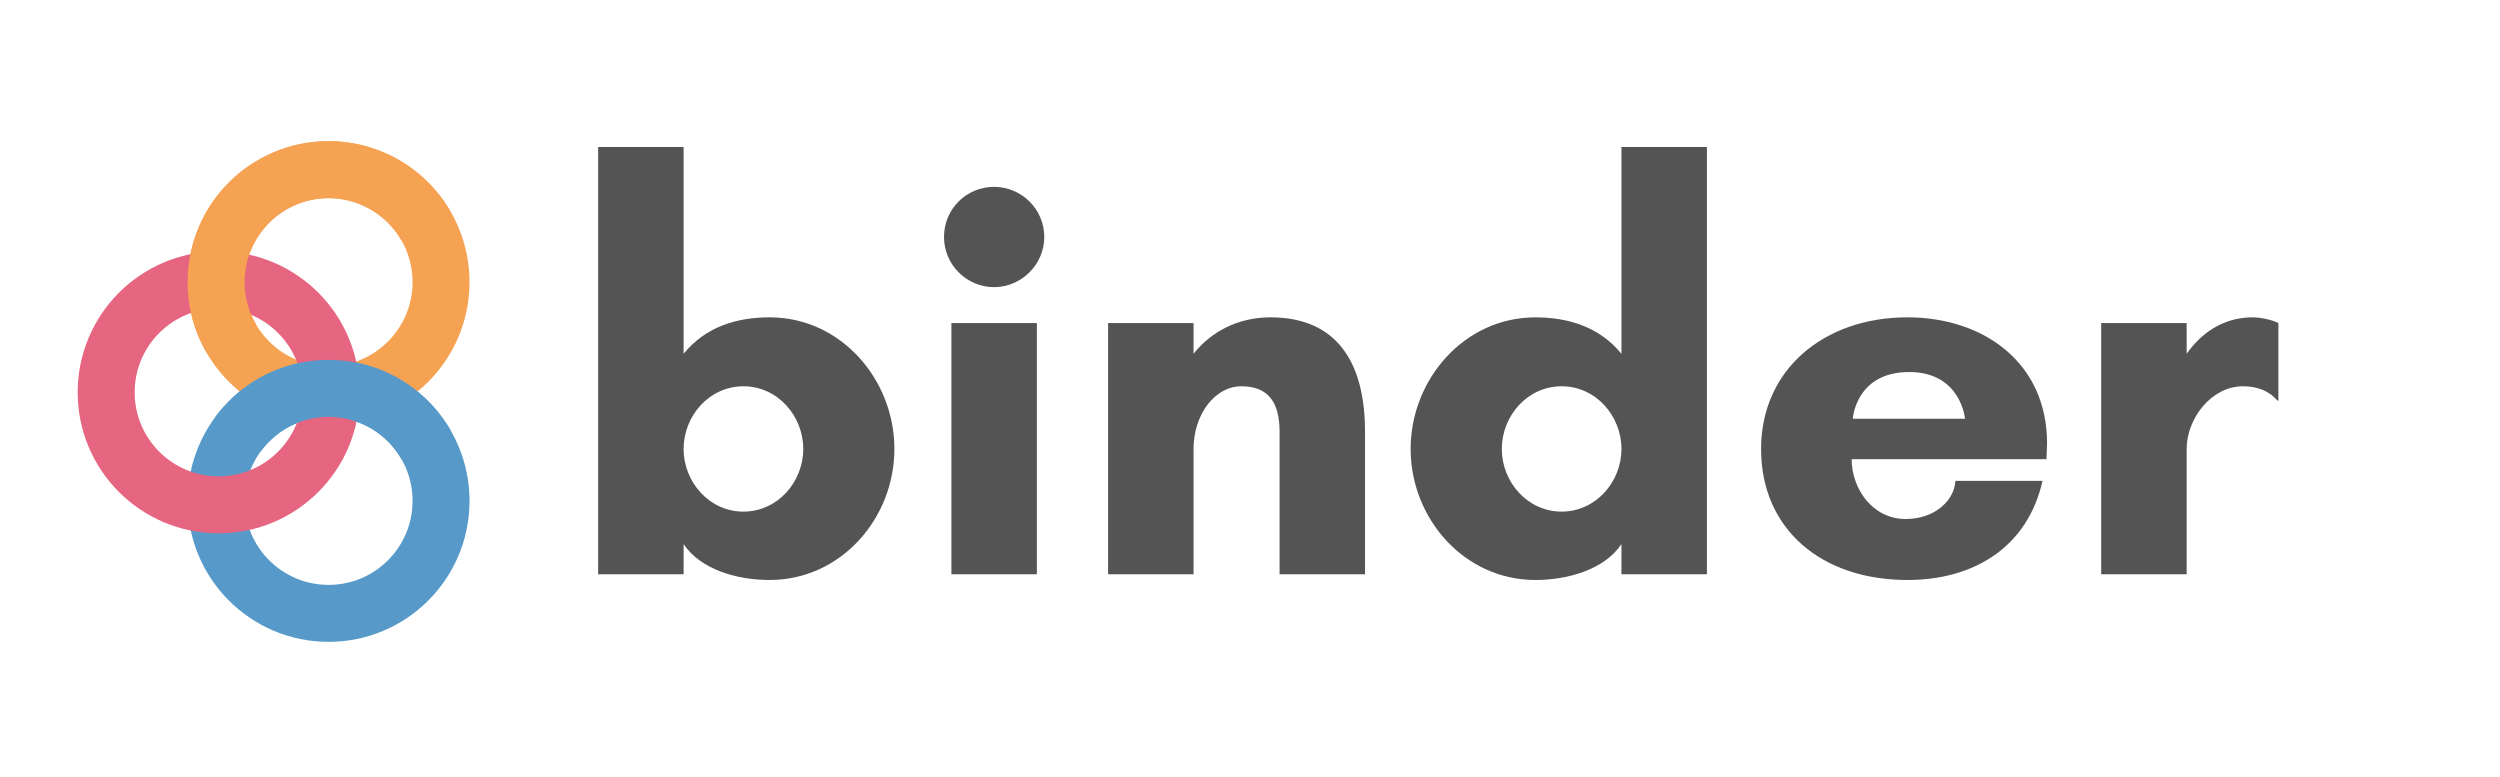
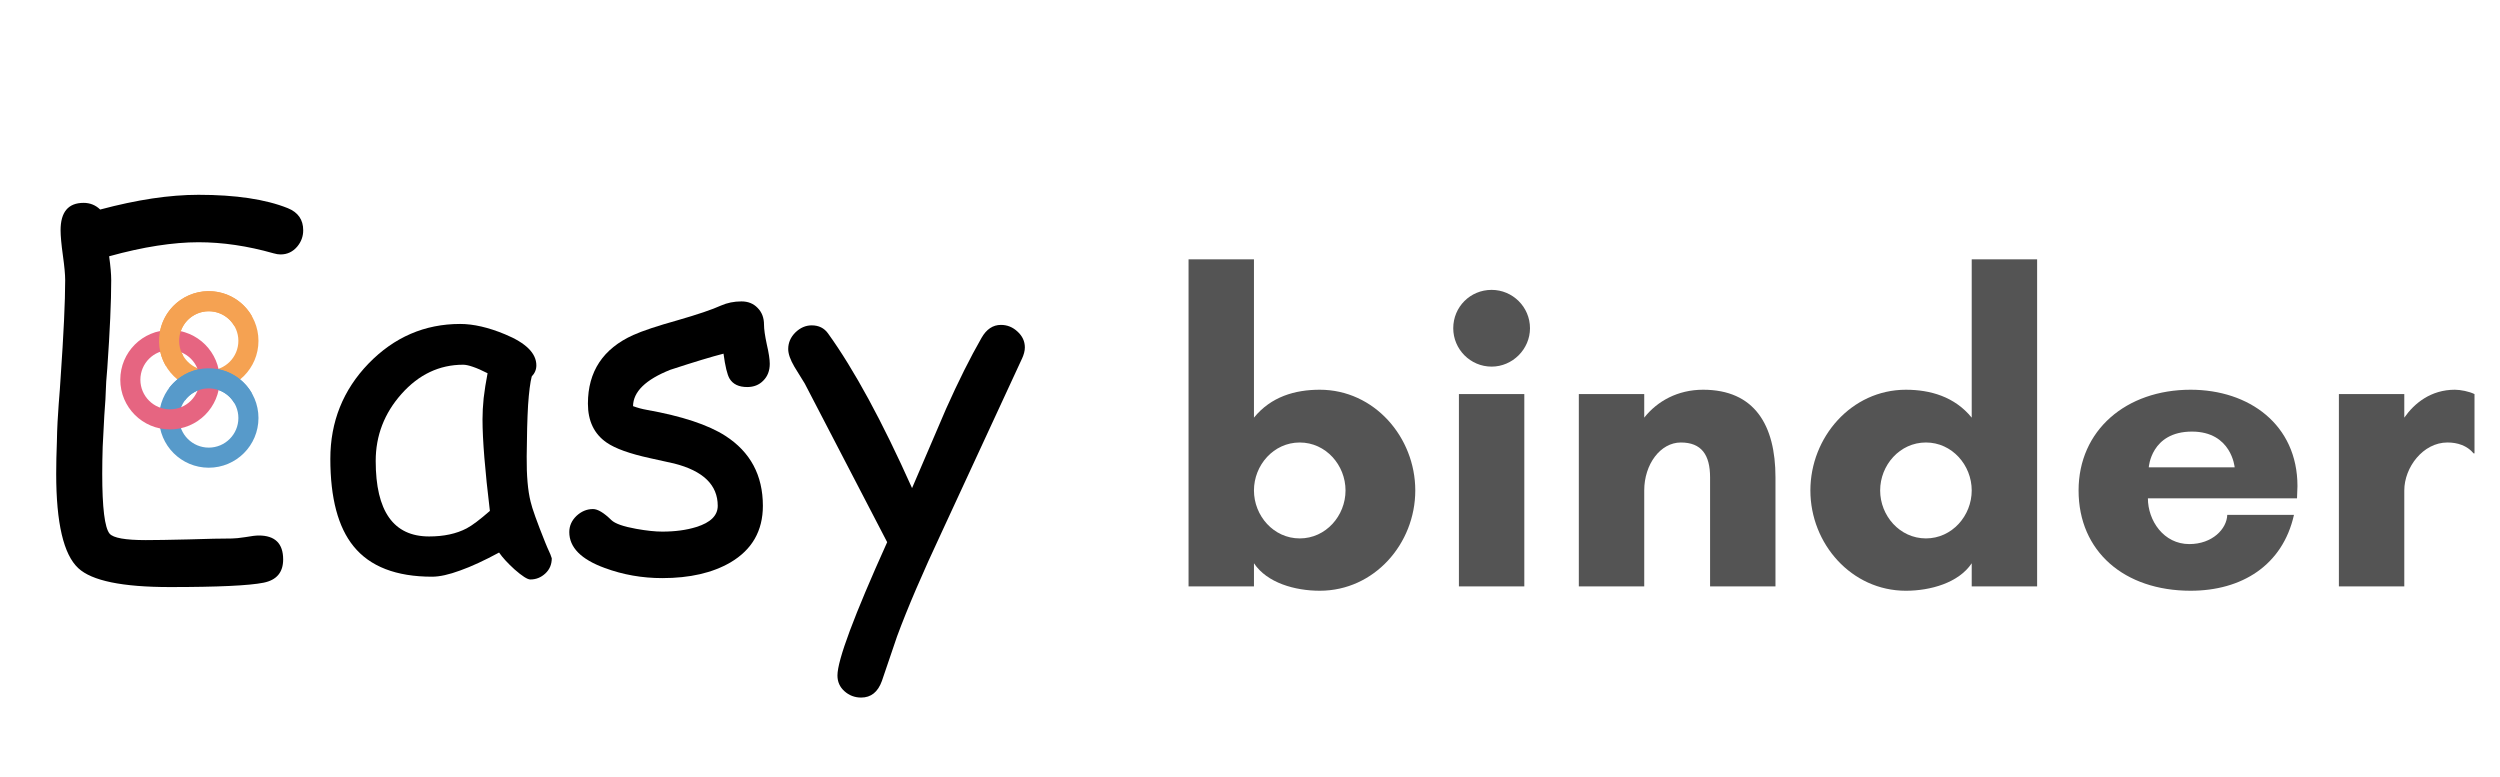
<svg xmlns="http://www.w3.org/2000/svg" version="1.1" id="Layer_1" x="0px" y="0px" width="212.118px" height="65.883px" viewBox="0 0 212.118 65.883" enable-background="new 0 0 212.118 65.883" xml:space="preserve">
-   <switch>
-     <g>
-       <g>
-         <path fill="#545454" d="M50.751,48.727V12.472h7.251v17.547c1.885-2.32,4.544-3.094,7.299-3.094     c6.042,0,10.586,5.269,10.586,11.167S71.344,49.21,65.302,49.21c-2.755,0-5.849-0.87-7.299-3.046v2.562H50.751z M63.078,43.409     c2.9,0,5.076-2.514,5.076-5.317s-2.175-5.317-5.076-5.317s-5.076,2.514-5.076,5.317S60.178,43.409,63.078,43.409z" />
-         <path fill="#545454" d="M84.35,15.855c2.32,0,4.254,1.885,4.254,4.254c0,2.32-1.934,4.254-4.254,4.254     c-2.369,0-4.254-1.934-4.254-4.254C80.096,17.741,81.981,15.855,84.35,15.855z M80.724,48.727V27.409h7.251v21.318H80.724z" />
-         <path fill="#545454" d="M115.819,48.727h-7.25V36.642c0-2.514-0.967-3.867-3.239-3.867s-4.061,2.417-4.061,5.317v10.635h-7.251     V27.409h7.251v2.61c1.45-1.837,3.722-3.094,6.526-3.094c5.704,0,8.024,3.916,8.024,9.716V48.727z" />
-         <path fill="#545454" d="M144.826,48.727h-7.251v-2.562c-1.45,2.176-4.592,3.046-7.299,3.046c-6.043,0-10.587-5.221-10.587-11.118     s4.544-11.167,10.587-11.167c2.707,0,5.414,0.773,7.299,3.094V12.472h7.251V48.727z M132.499,32.774     c-2.9,0-5.075,2.514-5.075,5.317s2.175,5.317,5.075,5.317s5.076-2.514,5.076-5.317S135.399,32.774,132.499,32.774z" />
-         <path fill="#545454" d="M173.639,38.962h-16.532c0,2.466,1.74,5.075,4.592,5.075c2.562,0,4.158-1.691,4.206-3.238h7.396     c-1.256,5.607-5.801,8.411-11.456,8.411c-7.348,0-12.423-4.351-12.423-11.118c0-6.671,5.269-11.167,12.423-11.167     c6.478,0,11.843,3.867,11.843,10.683C173.687,38.043,173.639,38.527,173.639,38.962z M166.726,35.53c0,0-0.338-3.964-4.736-3.964     c-4.545,0-4.786,3.964-4.786,3.964H166.726z" />
-         <path fill="#545454" d="M185.532,38.092v10.635h-7.251V27.409h7.251v2.61c1.111-1.595,2.949-3.094,5.607-3.094     c0.629,0,1.596,0.193,2.176,0.483v6.574h-0.098c-0.725-0.87-1.788-1.208-2.9-1.208C187.61,32.774,185.532,35.53,185.532,38.092z" />
+   <defs id="defs33" />
+   <switch id="switch28">
+     <g id="g26" transform="matrix(0.9500073,0,0,0.9500073,0.6141752,-3.1801)">
+       <g id="g14" transform="matrix(0.8056083,0,0,0.8056083,64.62012,16.46394)">
+         <path d="M 50.751,48.727 V 12.472 h 7.251 v 17.547 c 1.885,-2.32 4.544,-3.094 7.299,-3.094 6.042,0 10.586,5.269 10.586,11.167 0,5.898 -4.543,11.118 -10.585,11.118 -2.755,0 -5.849,-0.87 -7.299,-3.046 v 2.562 h -7.252 z m 12.327,-5.318 c 2.9,0 5.076,-2.514 5.076,-5.317 0,-2.803 -2.175,-5.317 -5.076,-5.317 -2.901,0 -5.076,2.514 -5.076,5.317 0,2.803 2.176,5.317 5.076,5.317 z" id="path2" style="fill:#545454" />
+         <path d="m 84.35,15.855 c 2.32,0 4.254,1.885 4.254,4.254 0,2.32 -1.934,4.254 -4.254,4.254 -2.369,0 -4.254,-1.934 -4.254,-4.254 0,-2.368 1.885,-4.254 4.254,-4.254 z M 80.724,48.727 V 27.409 h 7.251 v 21.318 z" id="path4" style="fill:#545454" />
+         <path d="m 115.819,48.727 h -7.25 V 36.642 c 0,-2.514 -0.967,-3.867 -3.239,-3.867 -2.272,0 -4.061,2.417 -4.061,5.317 V 48.727 H 94.018 V 27.409 h 7.251 v 2.61 c 1.45,-1.837 3.722,-3.094 6.526,-3.094 5.704,0 8.024,3.916 8.024,9.716 z" id="path6" style="fill:#545454" />
+         <path d="m 144.826,48.727 h -7.251 v -2.562 c -1.45,2.176 -4.592,3.046 -7.299,3.046 -6.043,0 -10.587,-5.221 -10.587,-11.118 0,-5.897 4.544,-11.167 10.587,-11.167 2.707,0 5.414,0.773 7.299,3.094 V 12.472 h 7.251 z M 132.499,32.774 c -2.9,0 -5.075,2.514 -5.075,5.317 0,2.803 2.175,5.317 5.075,5.317 2.9,0 5.076,-2.514 5.076,-5.317 0,-2.803 -2.176,-5.317 -5.076,-5.317 z" id="path8" style="fill:#545454" />
+         <path d="m 173.639,38.962 h -16.532 c 0,2.466 1.74,5.075 4.592,5.075 2.562,0 4.158,-1.691 4.206,-3.238 h 7.396 c -1.256,5.607 -5.801,8.411 -11.456,8.411 -7.348,0 -12.423,-4.351 -12.423,-11.118 0,-6.671 5.269,-11.167 12.423,-11.167 6.478,0 11.843,3.867 11.843,10.683 -10e-4,0.435 -0.049,0.919 -0.049,1.354 z m -6.913,-3.432 c 0,0 -0.338,-3.964 -4.736,-3.964 -4.545,0 -4.786,3.964 -4.786,3.964 z" id="path10" style="fill:#545454" />
+         <path d="m 185.532,38.092 v 10.635 h -7.251 V 27.409 h 7.251 v 2.61 c 1.111,-1.595 2.949,-3.094 5.607,-3.094 0.629,0 1.596,0.193 2.176,0.483 v 6.574 h -0.098 c -0.725,-0.87 -1.788,-1.208 -2.9,-1.208 -2.707,0 -4.785,2.756 -4.785,5.318 z" id="path12" style="fill:#545454" />
      </g>
-       <circle fill="none" stroke="#F5A252" stroke-width="4.834" stroke-miterlimit="10" cx="27.879" cy="23.939" r="9.542" />
-       <circle fill="none" stroke="#579ACA" stroke-width="4.834" stroke-miterlimit="10" cx="27.879" cy="42.499" r="9.543" />
-       <circle fill="none" stroke="#E66581" stroke-width="4.834" stroke-miterlimit="10" cx="18.551" cy="33.289" r="9.543" />
-       <path fill="none" stroke="#579ACA" stroke-width="4.834" stroke-miterlimit="10" d="M20.196,36.836    c0.759-1.031,1.74-1.927,2.921-2.607c4.566-2.63,10.401-1.06,13.031,3.507" />
-       <path fill="none" stroke="#F5A252" stroke-width="4.834" stroke-miterlimit="10" d="M19.61,28.701    c-2.63-4.566-1.061-10.401,3.507-13.032c4.567-2.63,10.401-1.059,13.031,3.508" />
+       <g id="g1001" transform="matrix(0.5056208,0,0,0.5056208,3.933633,19.29678)">
+         <circle style="fill:none;stroke:#f5a252;stroke-width:3.549;stroke-miterlimit:10" id="circle16" r="7.005" cy="28.665" cx="27.817" stroke-miterlimit="10" />
+         <circle style="fill:none;stroke:#579aca;stroke-width:3.549;stroke-miterlimit:10" id="circle18" r="7.006" cy="42.291" cx="27.817" stroke-miterlimit="10" />
+         <circle style="fill:none;stroke:#e66581;stroke-width:3.549;stroke-miterlimit:10" id="circle20" r="7.006" cy="35.529" cx="20.969" stroke-miterlimit="10" />
+         <path style="fill:none;stroke:#579aca;stroke-width:3.549;stroke-miterlimit:10" id="path22" d="m 22.177,38.133 c 0.557,-0.757 1.277,-1.415 2.144,-1.914 3.352,-1.931 7.636,-0.778 9.566,2.575" stroke-miterlimit="10" />
+         <path style="fill:none;stroke:#f5a252;stroke-width:3.549;stroke-miterlimit:10" id="path24" d="m 21.747,32.161 c -1.931,-3.352 -0.779,-7.636 2.575,-9.567 3.353,-1.931 7.636,-0.777 9.566,2.575" stroke-miterlimit="10" />
+       </g>
+     </g>
+     <text xml:space="preserve" style="font-style:normal;font-weight:normal;font-size:28.773px;line-height:1.25;font-family:sans-serif;letter-spacing:0px;word-spacing:0px;fill:#000000;fill-opacity:1;stroke:none;stroke-width:0.719" x="31.515" y="48.953" id="text904">
+       <tspan id="tspan902" x="31.515" y="48.953" style="font-style:normal;font-variant:normal;font-weight:normal;font-stretch:normal;font-family:'Comic Sans MS';-inkscape-font-specification:'Comic Sans MS';stroke-width:0.719">Easy</tspan>
+     </text>
+     <g aria-label="Easy" style="font-style:normal;font-weight:normal;font-size:40px;line-height:1.25;font-family:sans-serif;letter-spacing:0px;word-spacing:0px;fill:#000000;fill-opacity:1;stroke:none" id="text1005" transform="matrix(1.106942,0,0,1.106942,-37.51735,38.72351)">
+       <path d="m 56.278,-17.588 c -0.182,0 -0.384,-0.033 -0.605,-0.098 -2.201,-0.625 -4.323,-0.938 -6.367,-0.938 -1.068,0 -2.233,0.098 -3.496,0.293 -1.263,0.195 -2.624,0.495 -4.082,0.898 0.117,0.846 0.176,1.523 0.176,2.031 0,1.81 -0.111,4.297 -0.332,7.461 -0.227,2.436 -0.259,3.124 -0.254,4.023 -0.052,0.924 -0.098,1.803 -0.137,2.637 -0.026,0.82 -0.039,1.589 -0.039,2.305 0,2.878 0.208,4.57 0.625,5.078 0.312,0.365 1.335,0.547 3.066,0.547 0.807,0 2.018,-0.02 3.633,-0.059 1.628,-0.052 2.852,-0.078 3.672,-0.078 0.26,0 0.645,-0.039 1.152,-0.117 0.508,-0.091 0.885,-0.137 1.133,-0.137 1.38,0 2.07,0.677 2.07,2.031 0,1.094 -0.553,1.751 -1.66,1.973 -1.224,0.247 -3.874,0.371 -7.949,0.371 -4.036,0 -6.628,-0.534 -7.773,-1.602 -1.25,-1.159 -1.875,-3.828 -1.875,-8.008 0,-0.833 0.02,-1.745 0.059,-2.734 0.209,-3.022 0.183,-4.335 0.312,-5.352 0.26,-3.763 0.391,-6.543 0.391,-8.34 0,-0.482 -0.065,-1.185 -0.195,-2.109 -0.13,-0.938 -0.195,-1.647 -0.195,-2.129 0,-1.549 0.651,-2.324 1.953,-2.324 0.547,0 1.016,0.189 1.406,0.566 1.562,-0.417 3.034,-0.729 4.414,-0.938 1.393,-0.208 2.702,-0.312 3.926,-0.312 3.164,0 5.69,0.378 7.578,1.133 0.872,0.352 1.309,0.977 1.309,1.875 0,0.521 -0.169,0.983 -0.508,1.387 -0.378,0.443 -0.846,0.664 -1.406,0.664 z" style="font-style:normal;font-variant:normal;font-weight:normal;font-stretch:normal;font-family:'Comic Sans MS';-inkscape-font-specification:'Comic Sans MS'" id="path1007" />
+       <path d="m 77.47,9.99 q -0.371,0 -1.348,-0.859 -0.879,-0.801 -1.309,-1.426 -1.875,1.016 -3.301,1.523 -1.426,0.527 -2.383,0.527 -4.57,0 -6.66,-2.578 -1.973,-2.422 -1.973,-7.422 0,-4.727 3.242,-8.086 3.262,-3.359 7.773,-3.359 1.699,0 3.809,0.879 2.656,1.094 2.656,2.637 0,0.527 -0.391,0.938 -0.195,0.742 -0.312,2.441 -0.098,1.699 -0.117,4.355 -0.02,2.422 0.332,3.828 0.195,0.859 1.23,3.438 0.137,0.352 0.449,1.035 l 0.117,0.332 q 0,0.781 -0.547,1.289 -0.547,0.508 -1.27,0.508 z m -4.062,-13.574 q 0,-0.84 0.098,-1.816 0.117,-0.996 0.332,-2.109 -0.723,-0.371 -1.25,-0.547 -0.508,-0.176 -0.82,-0.176 -3.027,0 -5.234,2.48 -2.188,2.461 -2.188,5.684 0,3.203 1.133,4.805 1.133,1.602 3.398,1.602 1.875,0 3.184,-0.684 0.703,-0.371 1.973,-1.484 -0.625,-5.176 -0.625,-7.754 z" style="font-style:normal;font-variant:normal;font-weight:normal;font-stretch:normal;font-family:'Comic Sans MS';-inkscape-font-specification:'Comic Sans MS'" id="path1009" />
+       <path d="m 95.868,-6.338 q -1.074,0 -1.504,-0.723 -0.293,-0.508 -0.508,-2.109 -1.465,0.371 -4.512,1.367 -3.145,1.25 -3.164,3.086 0.586,0.215 1.152,0.312 4.492,0.801 6.68,2.207 3.184,2.051 3.184,5.938 0,3.184 -2.754,4.805 -2.285,1.328 -5.781,1.328 -2.559,0 -4.883,-0.859 -3.008,-1.094 -3.008,-3.047 0,-0.781 0.605,-1.367 0.625,-0.586 1.406,-0.586 0.605,0 1.562,0.938 0.469,0.449 2.109,0.742 1.309,0.234 2.207,0.234 1.641,0 2.891,-0.391 1.816,-0.566 1.816,-1.797 0,-2.656 -3.711,-3.594 l -2.031,-0.449 q -2.598,-0.566 -3.691,-1.328 -1.582,-1.094 -1.582,-3.301 0,-4.082 3.848,-5.82 1.172,-0.527 3.75,-1.25 2.578,-0.742 3.691,-1.25 0.801,-0.352 1.738,-0.352 0.84,0 1.367,0.547 0.547,0.547 0.547,1.426 0,0.566 0.234,1.66 0.254,1.094 0.254,1.66 0,0.879 -0.547,1.426 -0.527,0.547 -1.367,0.547 z" style="font-style:normal;font-variant:normal;font-weight:normal;font-stretch:normal;font-family:'Comic Sans MS';-inkscape-font-specification:'Comic Sans MS'" id="path1011" />
+       <path d="m 119.169,-8.721 -6.758,14.609 q -2.5,5.332 -3.828,8.926 l -1.289,3.789 q -0.508,1.406 -1.758,1.406 -0.82,0 -1.426,-0.547 -0.586,-0.527 -0.586,-1.328 0,-1.953 4.219,-11.309 l -6.992,-13.457 -0.879,-1.426 q -0.527,-0.898 -0.527,-1.504 0,-0.801 0.605,-1.406 0.625,-0.605 1.387,-0.605 0.898,0 1.387,0.684 3.32,4.609 7.129,13.125 l 2.891,-6.738 q 1.562,-3.496 3.008,-6.016 0.625,-1.094 1.641,-1.094 0.801,0 1.406,0.566 0.625,0.566 0.625,1.348 0,0.43 -0.254,0.977 z" style="font-style:normal;font-variant:normal;font-weight:normal;font-stretch:normal;font-family:'Comic Sans MS';-inkscape-font-specification:'Comic Sans MS'" id="path1013" />
    </g>
  </switch>
+   <g aria-label="Easy" style="font-style:normal;font-weight:normal;font-size:40px;line-height:1.25;font-family:sans-serif;letter-spacing:0px;word-spacing:0px;fill:#000000;fill-opacity:1;stroke:none" id="flowRoot837" transform="translate(17.8452,52.31959)">
+     <path d="m 5.965,-30.73 c -0.182,0 -0.384,-0.033 -0.605,-0.098 -2.201,-0.625 -4.323,-0.938 -6.367,-0.938 -1.068,0 -2.233,0.098 -3.496,0.293 -1.263,0.195 -2.624,0.495 -4.082,0.898 0.117,0.846 0.176,1.523 0.176,2.031 0,1.81 -0.111,4.297 -0.332,7.461 -0.187,2.017 -0.06,1.606 -0.254,4.023 -0.052,0.924 -0.098,1.803 -0.137,2.637 -0.026,0.82 -0.039,1.589 -0.039,2.305 0,2.878 0.208,4.57 0.625,5.078 0.312,0.365 1.335,0.547 3.066,0.547 0.807,0 2.018,-0.02 3.633,-0.059 1.628,-0.052 2.852,-0.078 3.672,-0.078 0.26,0 0.645,-0.039 1.152,-0.117 0.508,-0.091 0.885,-0.137 1.133,-0.137 1.38,0 2.07,0.677 2.07,2.031 0,1.094 -0.553,1.751 -1.66,1.973 -1.224,0.247 -3.874,0.371 -7.949,0.371 -4.036,0 -6.628,-0.534 -7.773,-1.602 -1.25,-1.159 -1.875,-3.828 -1.875,-8.008 0,-0.833 0.02,-1.745 0.059,-2.734 0.03,-2.244 0.273,-4.405 0.312,-5.352 0.26,-3.763 0.391,-6.543 0.391,-8.34 0,-0.482 -0.065,-1.185 -0.195,-2.109 -0.13,-0.938 -0.195,-1.647 -0.195,-2.129 0,-1.549 0.651,-2.324 1.953,-2.324 0.547,0 1.016,0.189 1.406,0.566 1.563,-0.417 3.034,-0.729 4.414,-0.938 1.393,-0.208 2.702,-0.312 3.926,-0.312 3.164,0 5.69,0.378 7.578,1.133 0.872,0.352 1.309,0.977 1.309,1.875 0,0.521 -0.169,0.983 -0.508,1.387 -0.378,0.443 -0.846,0.664 -1.406,0.664 z" style="font-style:normal;font-variant:normal;font-weight:normal;font-stretch:normal;font-family:'Comic Sans MS';-inkscape-font-specification:'Comic Sans MS'" id="path845" />
+     <path d="m 27.156,-3.152 q -0.371,0 -1.348,-0.859 Q 24.93,-4.812 24.5,-5.438 q -1.875,1.016 -3.301,1.523 -1.426,0.527 -2.383,0.527 -4.57,0 -6.66,-2.578 -1.973,-2.422 -1.973,-7.422 0,-4.727 3.242,-8.086 3.262,-3.359 7.773,-3.359 1.699,0 3.809,0.879 2.656,1.094 2.656,2.637 0,0.527 -0.391,0.938 -0.195,0.742 -0.312,2.441 -0.098,1.699 -0.117,4.355 -0.02,2.422 0.332,3.828 0.195,0.859 1.23,3.438 0.137,0.352 0.449,1.035 l 0.117,0.332 q 0,0.781 -0.547,1.289 -0.547,0.508 -1.27,0.508 z m -4.062,-13.574 q 0,-0.84 0.098,-1.816 0.117,-0.996 0.332,-2.109 -0.723,-0.371 -1.25,-0.547 -0.508,-0.176 -0.82,-0.176 -3.027,0 -5.234,2.48 -2.188,2.461 -2.188,5.684 0,3.203 1.133,4.805 1.133,1.602 3.398,1.602 1.875,0 3.184,-0.684 0.703,-0.371 1.973,-1.484 -0.625,-5.176 -0.625,-7.754 z" style="font-style:normal;font-variant:normal;font-weight:normal;font-stretch:normal;font-family:'Comic Sans MS';-inkscape-font-specification:'Comic Sans MS'" id="path847" />
+     <path d="m 45.555,-19.48 q -1.074,0 -1.504,-0.723 -0.293,-0.508 -0.508,-2.109 -1.465,0.371 -4.512,1.367 -3.145,1.25 -3.164,3.086 0.586,0.215 1.152,0.312 4.492,0.801 6.68,2.207 3.184,2.051 3.184,5.938 0,3.184 -2.754,4.805 -2.285,1.328 -5.781,1.328 -2.559,0 -4.883,-0.859 -3.008,-1.094 -3.008,-3.047 0,-0.781 0.605,-1.367 0.625,-0.586 1.406,-0.586 0.605,0 1.562,0.938 0.469,0.449 2.109,0.742 1.309,0.234 2.207,0.234 1.641,0 2.891,-0.391 1.816,-0.566 1.816,-1.797 0,-2.656 -3.711,-3.594 l -2.031,-0.449 q -2.598,-0.566 -3.691,-1.328 -1.582,-1.094 -1.582,-3.301 0,-4.082 3.848,-5.82 1.172,-0.527 3.75,-1.25 2.578,-0.742 3.691,-1.25 0.801,-0.352 1.738,-0.352 0.84,0 1.367,0.547 0.547,0.547 0.547,1.426 0,0.566 0.234,1.66 0.254,1.094 0.254,1.66 0,0.879 -0.547,1.426 -0.527,0.547 -1.367,0.547 z" style="font-style:normal;font-variant:normal;font-weight:normal;font-stretch:normal;font-family:'Comic Sans MS';-inkscape-font-specification:'Comic Sans MS'" id="path849" />
+     <path d="m 68.855,-21.863 -6.758,14.609 q -2.5,5.332 -3.828,8.926 l -1.289,3.789 q -0.508,1.406 -1.758,1.406 -0.82,0 -1.426,-0.547 -0.586,-0.527 -0.586,-1.328 0,-1.953 4.219,-11.309 L 50.438,-19.773 49.559,-21.199 q -0.527,-0.898 -0.527,-1.504 0,-0.801 0.605,-1.406 0.625,-0.605 1.387,-0.605 0.898,0 1.387,0.684 3.32,4.609 7.129,13.125 l 2.891,-6.738 q 1.562,-3.496 3.008,-6.016 0.625,-1.094 1.641,-1.094 0.801,0 1.406,0.566 0.625,0.566 0.625,1.348 0,0.43 -0.254,0.977 z" style="font-style:normal;font-variant:normal;font-weight:normal;font-stretch:normal;font-family:'Comic Sans MS';-inkscape-font-specification:'Comic Sans MS'" id="path851" />
+   </g>
</svg>
